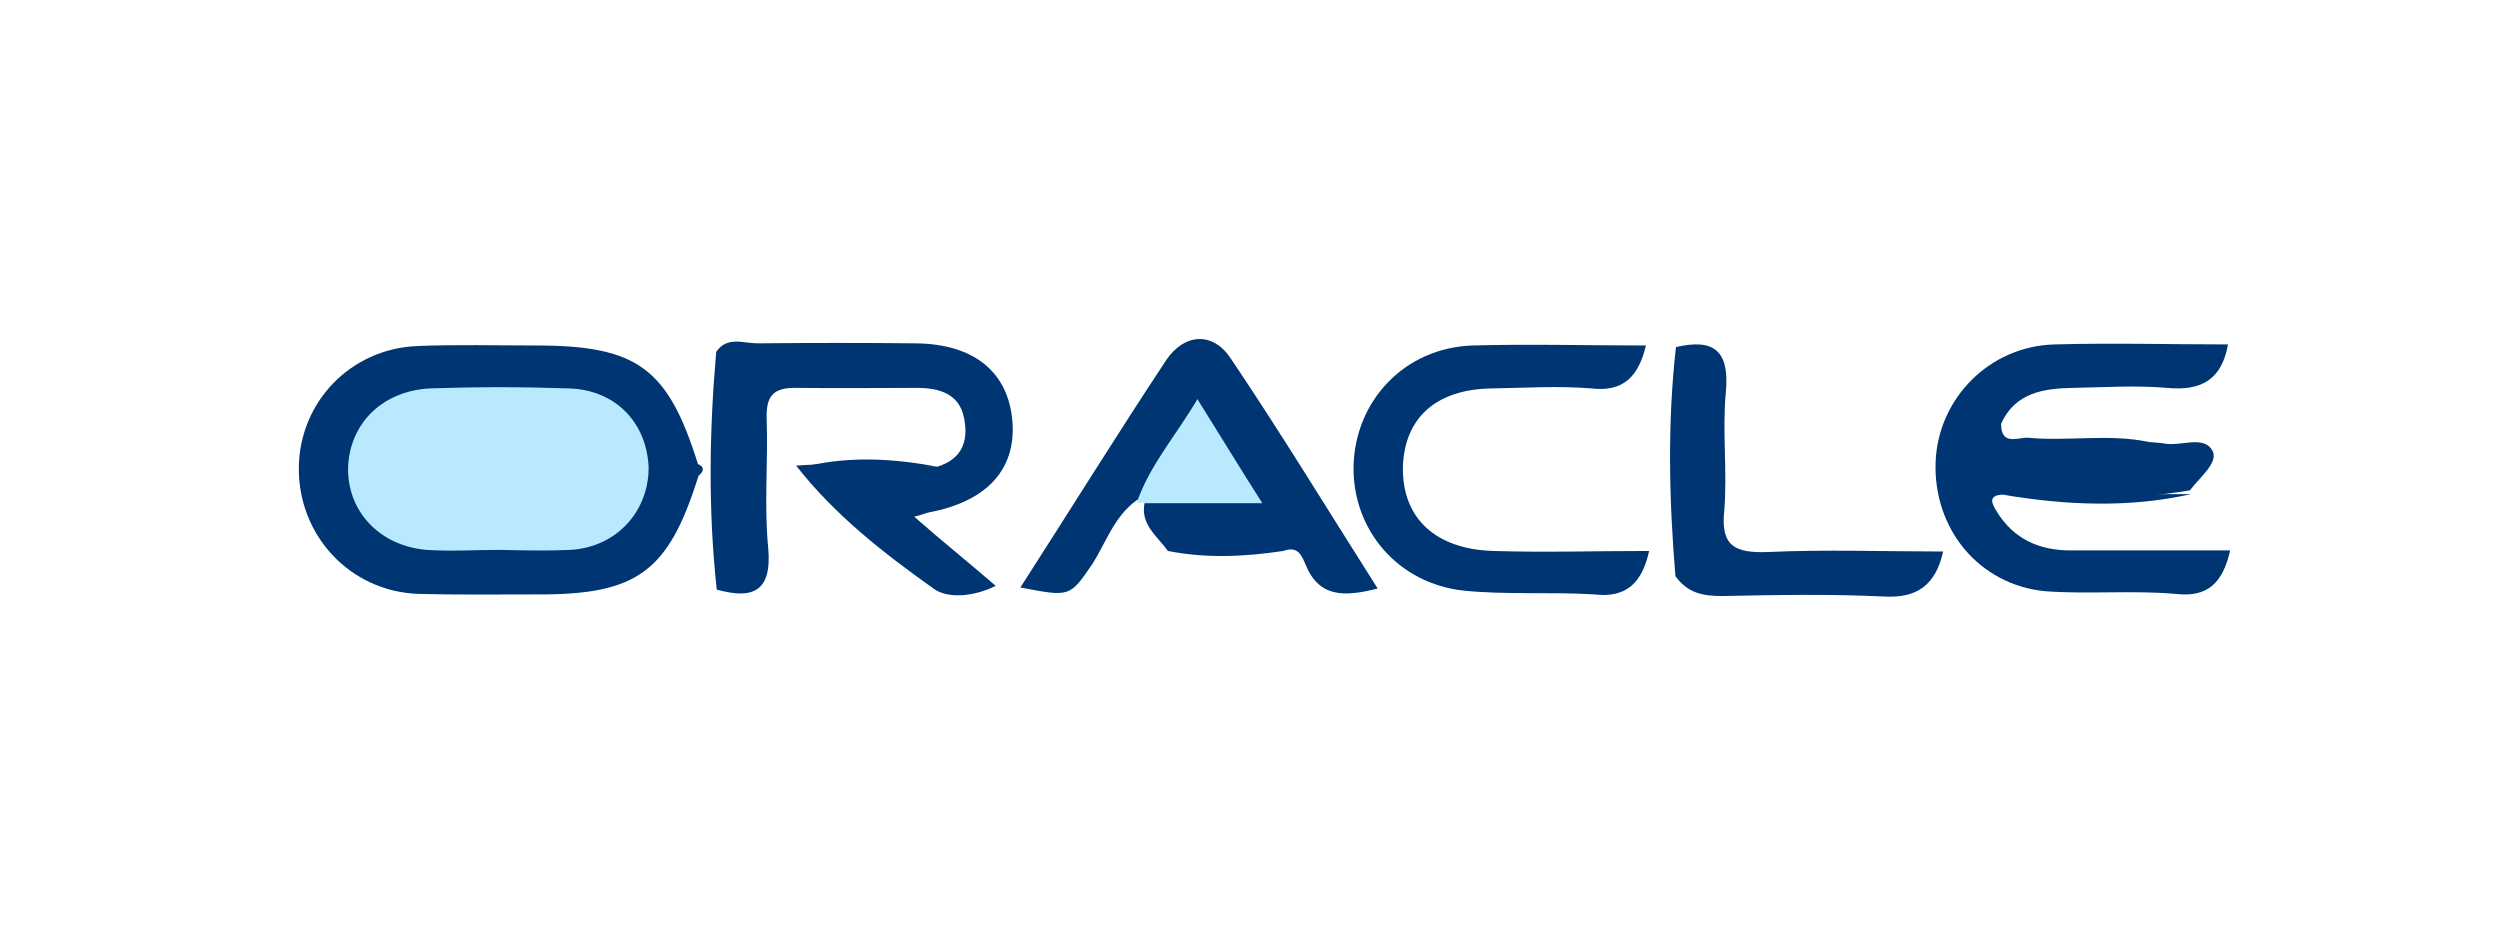
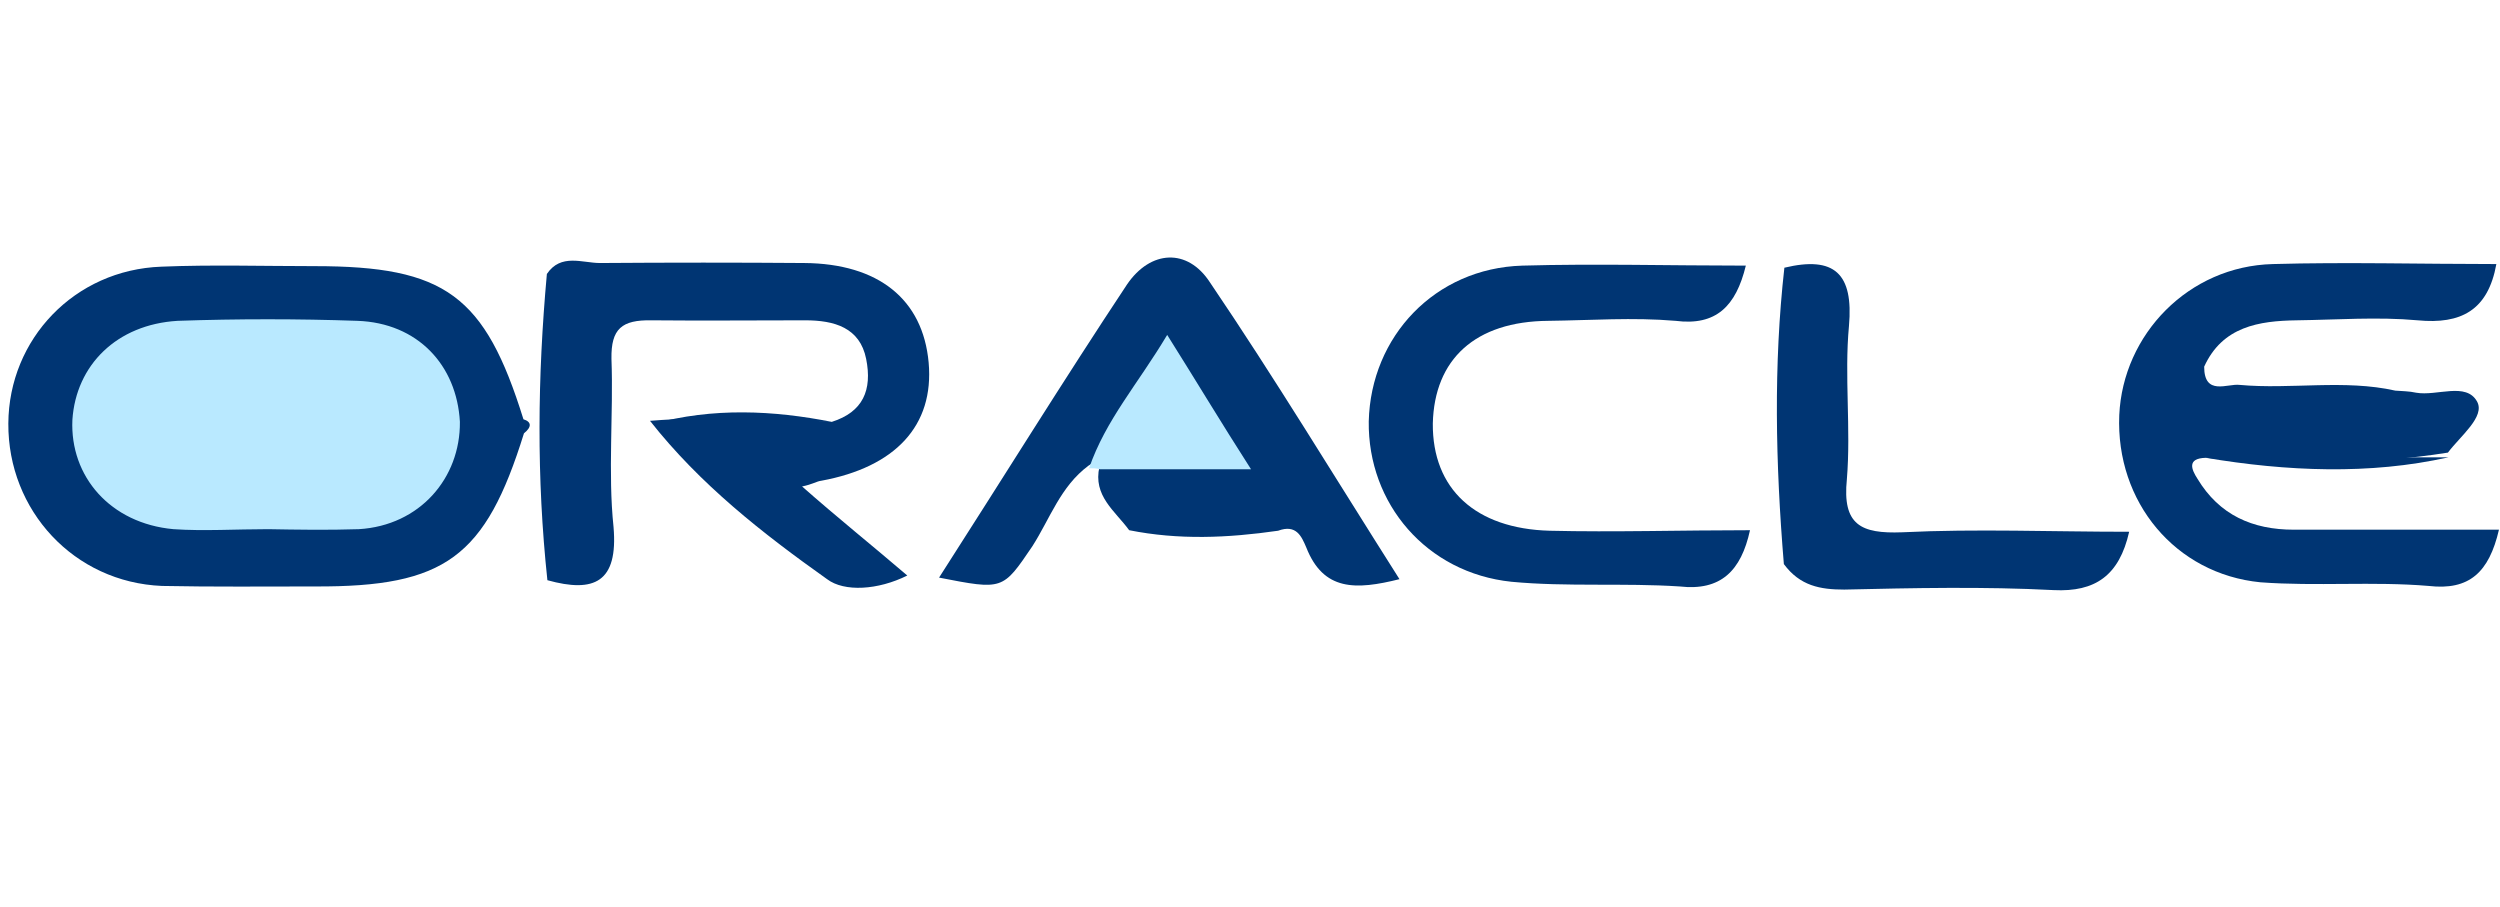
- <svg xmlns="http://www.w3.org/2000/svg" version="1.1" id="Layer_1" x="0px" y="0px" viewBox="73 309 466 174" enable-background="new 73 309 466 174" xml:space="preserve">
+ <svg xmlns="http://www.w3.org/2000/svg" version="1.1" id="Layer_1" x="0px" y="0px" viewBox="66 279.6 480 174" enable-background="new 66 279.6 480 174" xml:space="preserve">
  <g>
-     <path fill="#003573" d="M203.2,397.7c-5.6,17.9-11.4,22.2-30.2,22.1c-7.2,0-14.8,0.1-22.1-0.1c-12.7-0.5-22.3-10.9-22.2-23.5   c0.1-12.2,9.6-22.2,22.1-22.7c7.2-0.3,14.8-0.1,22.1-0.1c18.9,0,24.6,4.2,30.2,22.1C204.3,396,204.3,396.8,203.2,397.7z" />
-     <path fill="#003573" d="M446.3,401.2c-2.8,0.1-2,1.7-1.2,3c3.2,5.3,8,7.4,13.9,7.4c9.8,0,19.6,0,29.7,0c-1.4,6.2-4.3,8.8-10.2,8.1   c-8-0.7-16.3,0.1-24.3-0.5c-12.3-1.2-20.9-11.6-20.4-24.2c0.5-11.7,10-21.5,22.2-21.8c10.6-0.3,21.4,0,32.3,0   c-1.2,6.7-5.1,8.7-11.4,8.1c-5.8-0.5-11.7-0.1-17.5,0c-5.5,0.1-10.8,0.9-13.4,6.7c0,4.3,3.4,2.4,5.1,2.6c7.4,0.7,15.1-0.8,22.5,0.8   c0.9,0.1,2,0.1,3,0.3c3,0.5,7.2-1.6,8.8,1.3c1.2,2.2-2.4,5-4.2,7.4C470,402.3,458,402.2,446.3,401.2z" />
-     <path fill="#003573" d="M247.7,396c4.5-1.4,5.9-4.6,5-9.1c-0.9-4.5-4.6-5.6-8.8-5.6c-7.4,0-14.8,0.1-22.2,0   c-4.3-0.1-5.9,1.2-5.8,5.6c0.3,8-0.5,16.4,0.3,24.3c0.7,8-2.8,9.6-9.6,7.7c-1.6-14.8-1.4-29.4-0.1-44.3c2-3,5.1-1.6,7.7-1.6   c10-0.1,20-0.1,29.5,0c10.8,0.1,17.2,5.3,18,14.4c0.8,9.2-4.9,15.1-15.5,17.1c-0.7,0.1-1.3,0.5-2.8,0.8c5.1,4.5,10,8.4,15.2,12.9   c-4.2,2.1-9.1,2.4-11.6,0.5c-9.3-6.6-18.4-13.7-25.6-22.9C230.5,395.1,239.3,395.7,247.7,396z" />
-     <path fill="#003573" d="M290.7,411.7c-2-2.8-5.3-5-4.3-9.2c2.6-3.8,6.6-2.6,10.2-3.2c1.6-0.1,4.2,0.7,4.3-1.6   c0.3-2.6-1.4-4.9-3.5-6.3c-2.4-1.7-3.7,0.7-4.6,2.1c-2.2,3.4-4.5,6.7-8,8.8c-4.1,3-5.6,7.7-8.1,11.7c-4.3,6.3-4.2,6.3-13.5,4.5   c9.2-14.3,18-28.5,27.2-42.4c3.4-5,8.7-5.3,12-0.3c9.3,13.8,18,28.1,27.4,42.9c-6.3,1.6-11,1.7-13.5-4.6c-0.7-1.6-1.4-3.4-4.1-2.4   C304.9,412.8,297.8,413.1,290.7,411.7z" />
-     <path fill="#003573" d="M380.4,411.7c-1.3,5.9-4.2,8.8-10.2,8.1c-8-0.5-16.4,0.1-24.3-0.7c-12.3-1.3-20.8-11.3-20.6-23.2   c0.3-12.3,9.6-22.1,22.2-22.5c10.6-0.3,21.3,0,32.3,0c-1.4,5.9-4.3,8.7-10.2,8c-6.2-0.5-12.2-0.1-18.4,0   c-10.6,0.1-16.5,5.6-16.7,14.8c-0.1,9.5,6.2,15.2,16.9,15.5C360.8,412,370.4,411.7,380.4,411.7z" />
-     <path fill="#003573" d="M385.4,373.7c7.2-1.7,10,0.8,9.3,8.4c-0.7,7.2,0.3,14.8-0.3,22.1c-0.7,6.6,2,7.9,8,7.7   c10.8-0.5,21.7-0.1,32.8-0.1c-1.4,6.3-4.9,8.7-10.9,8.4c-10.1-0.5-20.4-0.3-30.3-0.1c-3.5,0-6.4-0.5-8.7-3.7   C384.1,402,383.8,387.8,385.4,373.7z" />
-     <path fill="#B9E9FF" d="M284.9,402.7c2.4-7,7.1-12.2,11.3-19.3c4.2,6.7,7.7,12.5,12.1,19.4c-8,0-15,0-21.8,0   C286,402.7,285.4,402.7,284.9,402.7z" />
-     <path fill="#003573" d="M446.3,401.2c11.7,0,23.2-0.1,35.1-0.1C470,403.7,458,403.2,446.3,401.2z" />
-     <path fill="#003573" d="M247.7,396c-8.7,0.1-17.2,0.1-25.9,0.3C230.5,393.9,239.3,394.4,247.7,396z" />
-     <path fill="#B9E9FF" d="M166.2,411.5c-4.6,0-9.3,0.3-13.7,0c-9.1-0.8-15-7.6-14.6-15.8c0.5-7.9,6.4-13.8,15.2-14.3   c8.7-0.3,17.3-0.3,26,0c8.7,0.3,14.4,6.4,14.8,14.6c0.1,8.1-5.8,15-14.6,15.5C174.9,411.7,170.3,411.6,166.2,411.5   C166.2,411.6,166.2,411.5,166.2,411.5z" />
+     <path fill="#003573" d="M166.6,362.8c-7.4,23.8-15.1,29.5-40.1,29.4c-9.6,0-19.7,0.1-29.4-0.1c-16.9-0.7-29.6-14.5-29.5-31.2   c0.1-16.2,12.7-29.5,29.4-30.1c9.6-0.4,19.7-0.1,29.4-0.1c25.1,0,32.7,5.6,40.1,29.4C168.1,360.6,168.1,361.6,166.6,362.8z" />
+     <path fill="#003573" d="M489.5,367.5c-3.7,0.1-2.7,2.3-1.6,4c4.2,7,10.6,9.8,18.5,9.8c13,0,26,0,39.4,0   c-1.9,8.2-5.7,11.7-13.5,10.8c-10.6-0.9-21.6,0.1-32.3-0.7c-16.3-1.6-27.8-15.4-27.1-32.1c0.7-15.5,13.3-28.6,29.5-29   c14.1-0.4,28.4,0,42.9,0c-1.6,8.9-6.8,11.6-15.1,10.8c-7.7-0.7-15.5-0.1-23.2,0c-7.3,0.1-14.3,1.2-17.8,8.9c0,5.7,4.5,3.2,6.8,3.5   c9.8,0.9,20.1-1.1,29.9,1.1c1.2,0.1,2.7,0.1,4,0.4c4,0.7,9.6-2.1,11.7,1.7c1.6,2.9-3.2,6.6-5.6,9.8   C521,368.9,505,368.8,489.5,367.5z" />
+     <path fill="#003573" d="M225.7,360.6c6-1.9,7.8-6.1,6.6-12.1s-6.1-7.4-11.7-7.4c-9.8,0-19.7,0.1-29.5,0c-5.7-0.1-7.8,1.6-7.7,7.4   c0.4,10.6-0.7,21.8,0.4,32.3c0.9,10.6-3.7,12.7-12.7,10.2c-2.1-19.7-1.9-39-0.1-58.8c2.7-4,6.8-2.1,10.2-2.1   c13.3-0.1,26.6-0.1,39.2,0c14.3,0.1,22.8,7,23.9,19.1c1.1,12.2-6.5,20.1-20.6,22.7c-0.9,0.1-1.7,0.7-3.7,1.1   c6.8,6,13.3,11.2,20.2,17.1c-5.6,2.8-12.1,3.2-15.4,0.7c-12.4-8.8-24.4-18.2-34-30.4C202.9,359.4,214.6,360.2,225.7,360.6z" />
+     <path fill="#003573" d="M282.8,381.4c-2.7-3.7-7-6.6-5.7-12.2c3.5-5,8.8-3.5,13.5-4.2c2.1-0.1,5.6,0.9,5.7-2.1   c0.4-3.5-1.9-6.5-4.6-8.4c-3.2-2.3-4.9,0.9-6.1,2.8c-2.9,4.5-6,8.9-10.6,11.7c-5.4,4-7.4,10.2-10.8,15.5c-5.7,8.4-5.6,8.4-17.9,6   c12.2-19,23.9-37.9,36.1-56.3c4.5-6.6,11.6-7,15.9-0.4c12.4,18.3,23.9,37.3,36.4,57c-8.4,2.1-14.6,2.3-17.9-6.1   c-0.9-2.1-1.9-4.5-5.4-3.2C301.7,382.9,292.3,383.3,282.8,381.4z" />
+     <path fill="#003573" d="M402,381.4c-1.7,7.8-5.6,11.7-13.5,10.8c-10.6-0.7-21.8,0.1-32.3-0.9c-16.3-1.7-27.6-15-27.4-30.8   c0.4-16.3,12.7-29.4,29.5-29.9c14.1-0.4,28.3,0,42.9,0c-1.9,7.8-5.7,11.6-13.5,10.6c-8.2-0.7-16.2-0.1-24.4,0   c-14.1,0.1-21.9,7.4-22.2,19.7c-0.1,12.6,8.2,20.2,22.4,20.6C375.9,381.8,388.7,381.4,402,381.4z" />
+     <path fill="#003573" d="M408.6,331c9.6-2.3,13.3,1.1,12.4,11.2c-0.9,9.6,0.4,19.7-0.4,29.4c-0.9,8.8,2.7,10.5,10.6,10.2   c14.3-0.7,28.8-0.1,43.6-0.1c-1.9,8.4-6.5,11.6-14.5,11.2c-13.4-0.7-27.1-0.4-40.2-0.1c-4.6,0-8.5-0.7-11.6-4.9   C406.9,368.5,406.5,349.7,408.6,331z" />
+     <path fill="#B9E9FF" d="M275.1,369.5c3.2-9.3,9.4-16.2,15-25.6c5.6,8.9,10.2,16.6,16.1,25.8c-10.6,0-19.9,0-29,0   C276.6,369.5,275.8,369.5,275.1,369.5z" />
+     <path fill="#003573" d="M489.5,367.5c15.5,0,30.8-0.1,46.6-0.1C521,370.8,505,370.1,489.5,367.5z" />
+     <path fill="#003573" d="M225.7,360.6c-11.6,0.1-22.8,0.1-34.4,0.4C202.9,357.8,214.6,358.4,225.7,360.6z" />
+     <path fill="#B9E9FF" d="M117.5,381.2c-6.1,0-12.4,0.4-18.2,0c-12.1-1.1-19.9-10.1-19.4-21c0.7-10.5,8.5-18.3,20.2-19   c11.6-0.4,23-0.4,34.5,0c11.6,0.4,19.1,8.5,19.7,19.4c0.1,10.8-7.7,19.9-19.4,20.6C129,381.4,122.9,381.3,117.5,381.2   C117.5,381.3,117.5,381.2,117.5,381.2z" />
  </g>
</svg>
